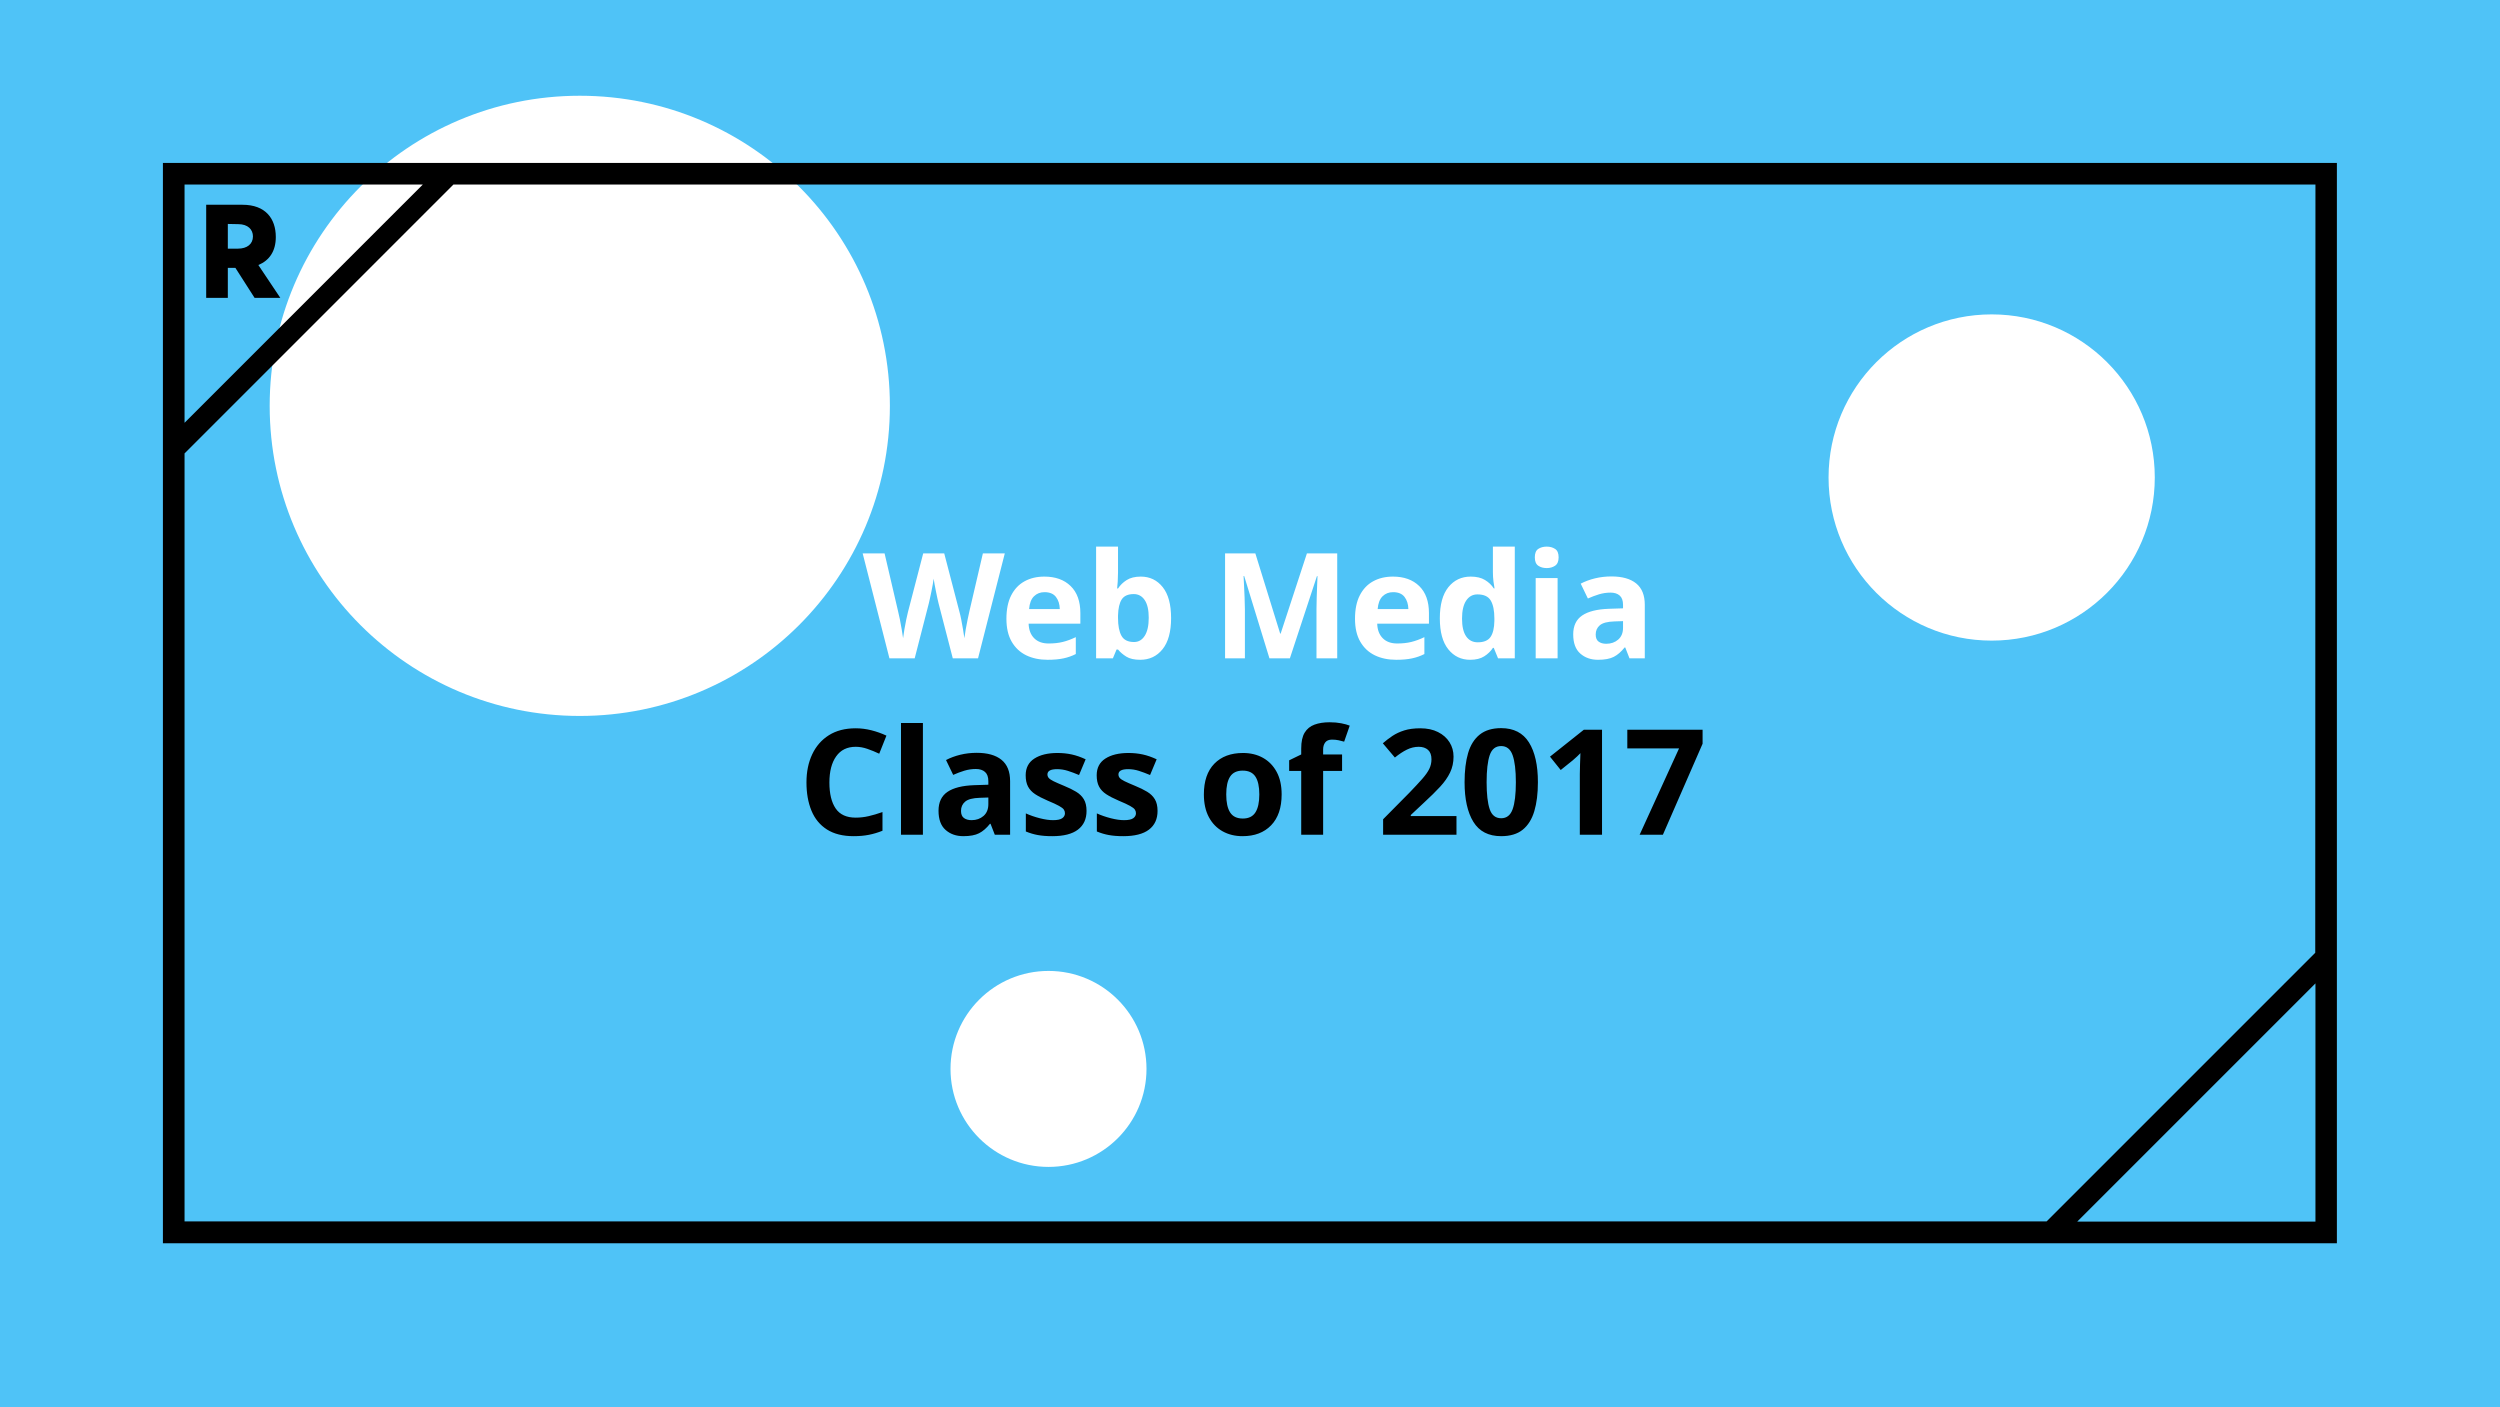
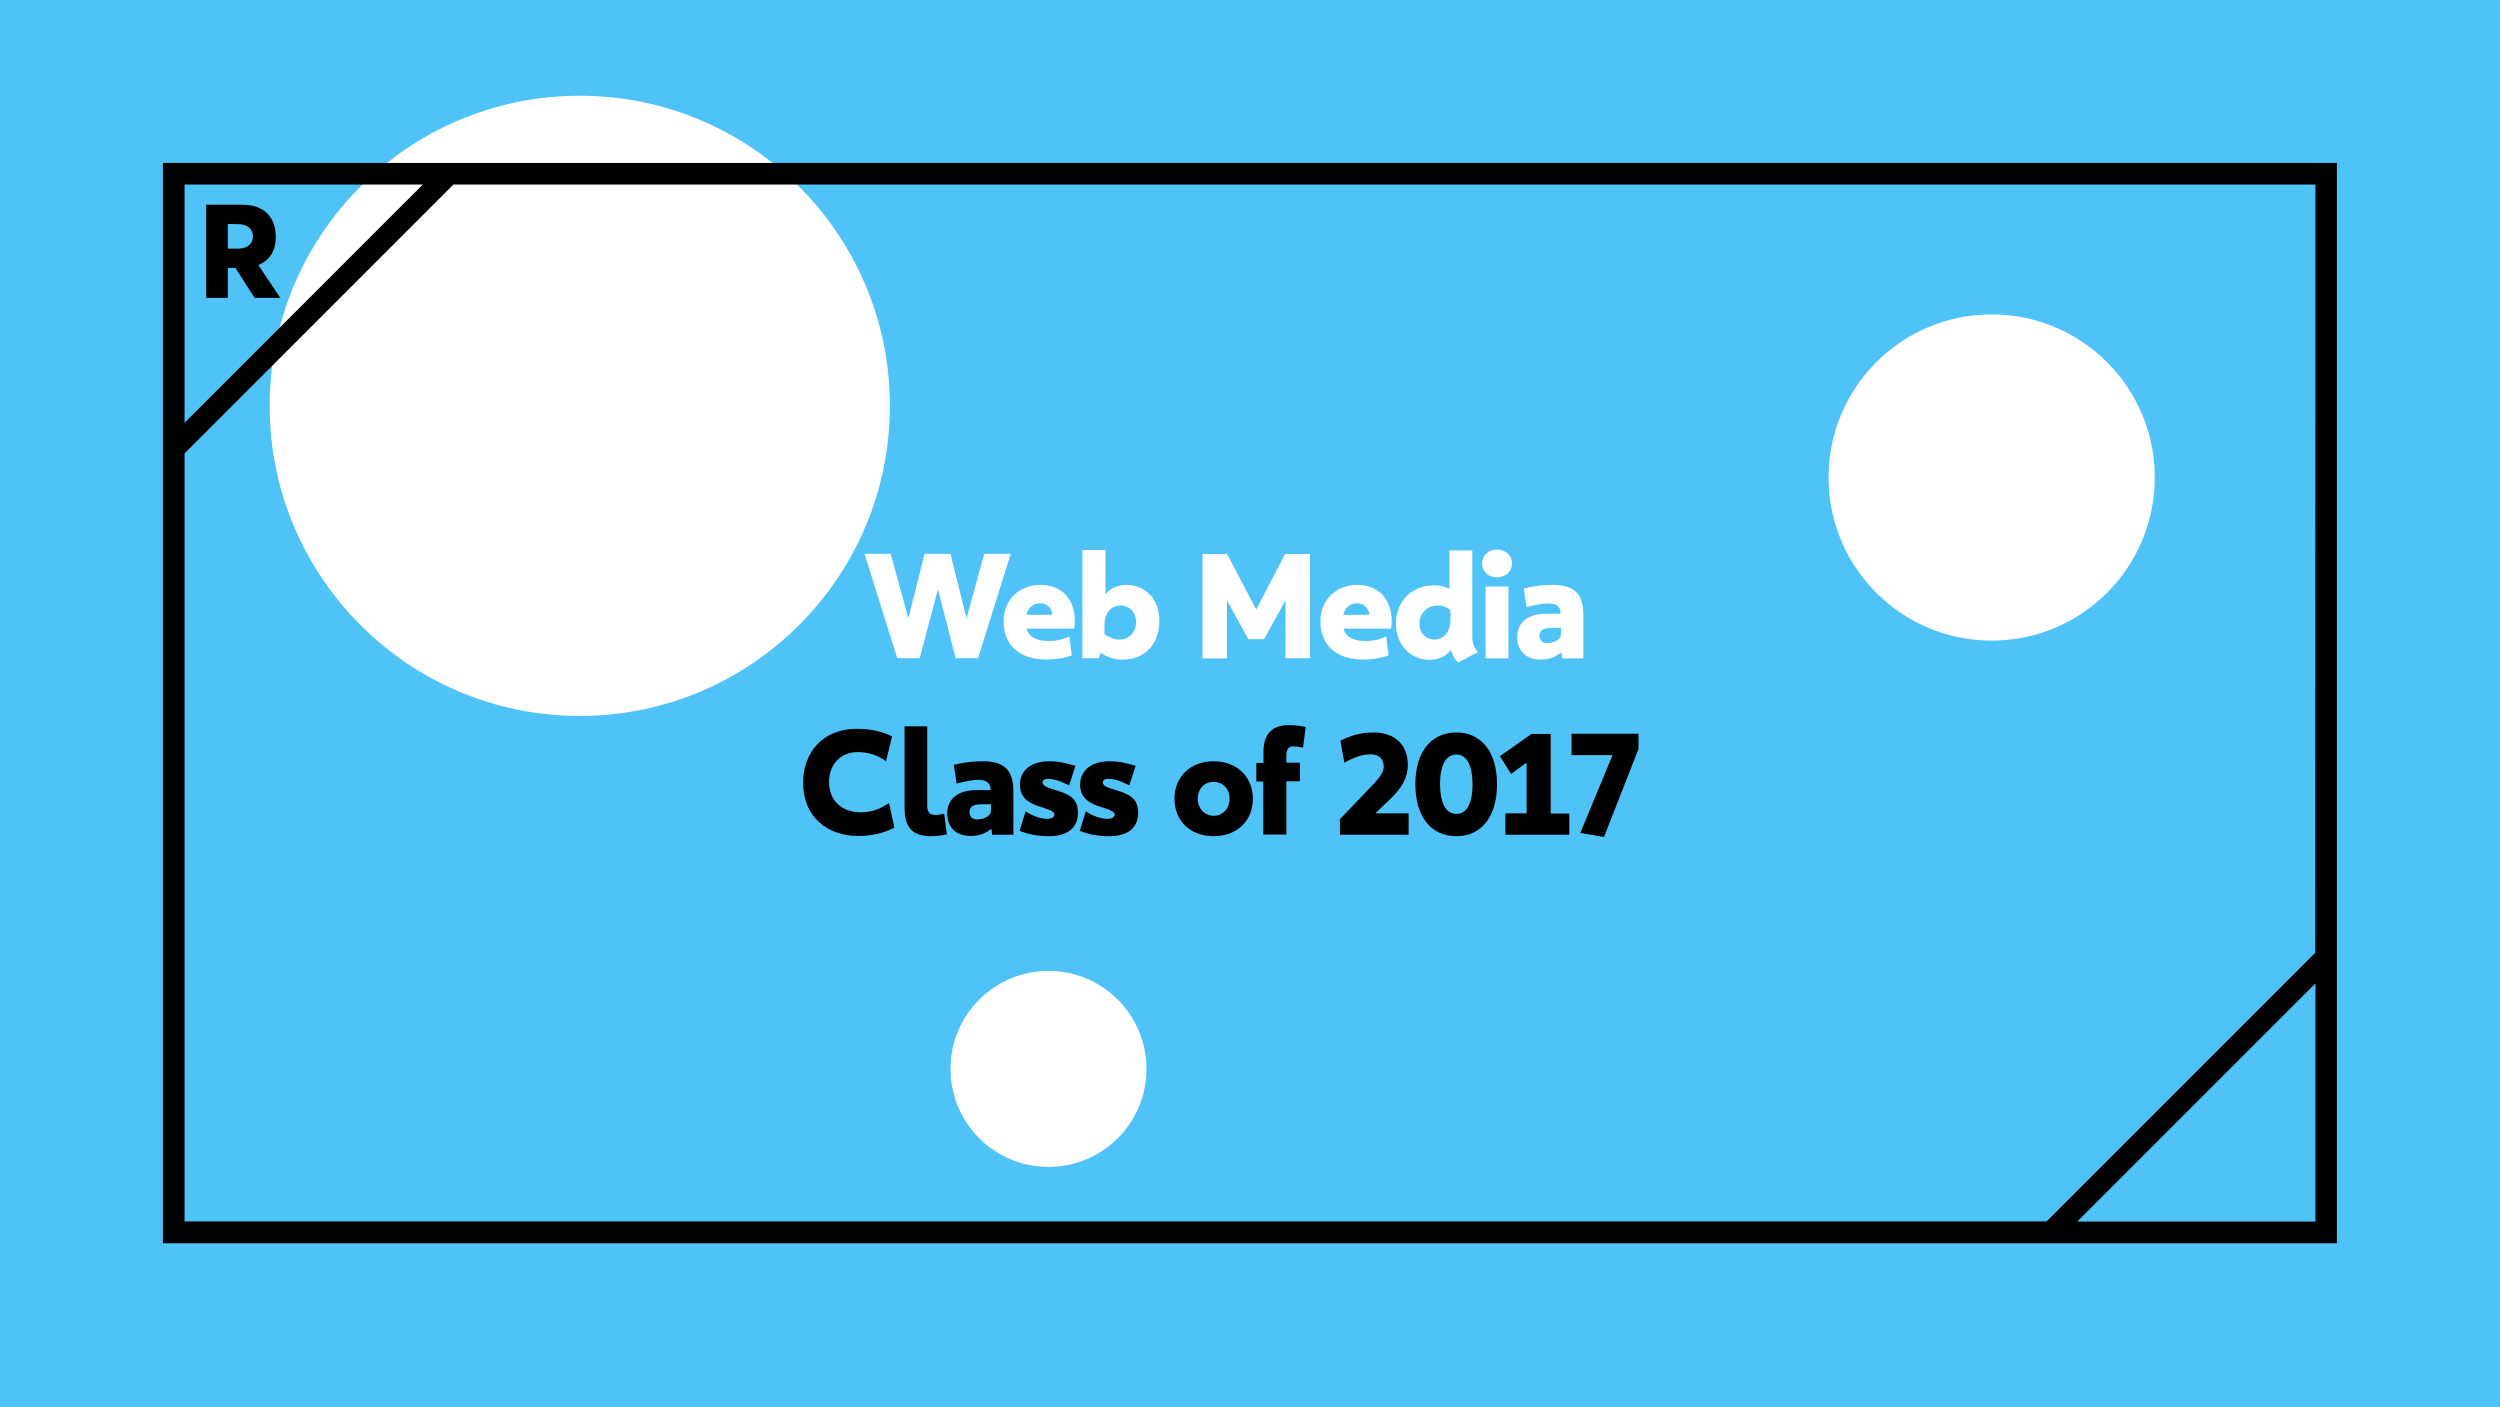
<svg xmlns="http://www.w3.org/2000/svg" xmlns:xlink="http://www.w3.org/1999/xlink" version="1.1" id="Layer_1" x="0px" y="0px" viewBox="0 0 1224.6 688.8" style="enable-background:new 0 0 1224.6 688.8;" xml:space="preserve">
  <style type="text/css">
- 	@font-face { font-family: "Ravensbourne Sans"; src: url(../fonts/RaveRegular.otf); font-weight: 400; }
- 	@font-face { font-family: "Ravensbourne Sans"; src: url(../fonts/RaveBold.otf); font-weight: 500; }
- 	@font-face { font-family: "Ravensbourne Sans"; src: url(../fonts/RaveExtraBold.otf); font-weight: 600; }
	.st0{fill:#4FC3F7;}
	.st1{fill:#FFFFFF;}
	.st2{clip-path:url(#SVGID_2_);}
	.st3{clip-path:url(#SVGID_4_);}
- 	.st4{font-family:'Ravensbourne Sans'; font-weight: 600;}
- 	.st5{font-size:82px;}
- 	.st6{fill:none;}
- 	.st7{font-family:'Ravensbourne Sans'; font-weight: 600;}
- 	.st8{font-size:72px;}
- 	.st9{letter-spacing:-1;}
+ 	.st4{enable-background:new    ;}
+ 	.st5{fill:none;}
</style>
  <rect x="-25.8" y="-29.3" class="st0" width="1484.6" height="759.9" />
  <circle class="st1" cx="975.6" cy="233.9" r="79.9" />
  <circle class="st1" cx="284" cy="198.8" r="151.9" />
  <g>
    <g>
      <defs>
        <rect id="SVGID_1_" width="1224.6" height="688.8" />
      </defs>
      <clipPath id="SVGID_2_">
        <use xlink:href="#SVGID_1_" style="overflow:visible;" />
      </clipPath>
      <path class="st2" d="M116.7,109.8c4.7,0,7.2,2.6,7.2,6c0,3.7-2.8,6-7.4,6h-4.9v-12.1L116.7,109.8L116.7,109.8z M118.8,100.3H101    v45.6h10.6v-14.7h3.7l9.4,14.7h12.6l-10.7-16v-0.1c5.3-2.2,8.5-6.7,8.5-13.7C135.1,107,130,100.3,118.8,100.3 M1134.1,466.7    l-131.6,131.6H90.4V222.1L222.1,90.4h912.1L1134.1,466.7L1134.1,466.7z M207.1,90.4L90.4,207.1V90.4h40.9H207.1z M1017.5,598.4    l116.7-116.7v116.7H1017.5z M1144.7,609v-10.6V463.6V90.4V79.8h-10.6h-909h-93.8H90.4H79.8v145.3v373.2V609h10.6h909h134.7H1144.7    z" />
    </g>
  </g>
  <g>
    <g>
      <defs>
        <polyline id="SVGID_3_" points="1224.6,688.8 1224.6,0 0,0 0,688.8    " />
      </defs>
      <clipPath id="SVGID_4_">
        <use xlink:href="#SVGID_3_" style="overflow:visible;" />
      </clipPath>
      <g class="st3">
-         <text transform="matrix(1 0 0 1 902.2881 306.819)" class="st4 st5"> </text>
+         <g class="st4">
+ 			</g>
      </g>
    </g>
  </g>
-   <rect x="249" y="269.5" class="st6" width="726.6" height="149.9" />
-   <text transform="matrix(1 0 0 1 422.5672 322.4723)" class="st1 st7 st8 st9">Web Media</text>
-   <text transform="matrix(1 0 0 1 390.8672 408.8723)" class="st7 st8 st9">Class of 2017</text>
+   <rect x="249" y="269.5" class="st5" width="726.6" height="149.9" />
+   <g class="st4">
+     <path class="st1" d="M495.1,271.3l-16,51.1h-11l-8.6-33.6h-0.1l-8.9,33.6h-11l-16-51.1h12.8l8.6,31.4h0.1l7.9-31.4h12.7l7.8,31.4   h0.1l8.6-31.4H495.1z" />
+     <path class="st1" d="M526.2,307.9h-23.3c1,4,4.5,6.1,11,6.1c2.7,0,5.9-0.4,9.9-2.2l1.2,9.2c-3.4,1.4-8.9,2.1-12.3,2.1   c-14.2,0-21.1-7.8-21.1-18.9c0-10.2,7.6-17.7,18-17.7c11,0,16.9,7.6,16.9,17.7C526.5,305.7,526.3,307.1,526.2,307.9z M502.8,301.2   l12.8-0.1c-0.6-3.7-3-5.6-6.1-5.6C506.2,295.5,503.5,297.6,502.8,301.2z" />
+     <path class="st1" d="M567.9,304c0,11.8-7.3,19.1-18.1,19.1c-4.5,0-7.8-1.4-10.7-3.4l-0.8,2.7h-8.1v-53h11.3V291h0.1   c2.5-3,6-4.5,10-4.5C561.1,286.5,567.9,293.4,567.9,304z M556.5,304.8c0-5.1-3.5-8.2-7.6-8.2c-4.5,0-7.9,3.5-7.9,9.8v4.2   c2.1,1.5,4.7,2.7,7.6,2.7C552.7,313.3,556.5,309.8,556.5,304.8z" />
+     <path class="st1" d="M641.7,271.3v51.1h-12v-28.2h-0.1l-10.4,18.9h-7.7l-10.4-18.8h-0.1v28.2h-12v-51.1h12.1l14.2,27.1h0.1   l14.1-27.1H641.7z" />
+     <path class="st1" d="M681.4,307.9h-23.3c1,4,4.5,6.1,11,6.1c2.7,0,5.9-0.4,9.9-2.2l1.2,9.2c-3.4,1.4-8.9,2.1-12.3,2.1   c-14.2,0-21.1-7.8-21.1-18.9c0-10.2,7.6-17.7,18-17.7c11,0,16.9,7.6,16.9,17.7C681.7,305.7,681.6,307.1,681.4,307.9z M658,301.2   l12.8-0.1c-0.6-3.7-3-5.6-6.1-5.6C661.4,295.5,658.7,297.6,658,301.2z" />
+     <path class="st1" d="M724,319.4l-9.6,5.1c-2.2-1.9-3.2-4.2-3.6-6.3c-2.4,3.3-5.9,5-10.7,5c-8.9,0-16.3-7.1-16.3-17.6   c0-11.7,8.4-18.9,18.6-18.9c2.6,0,5,0.5,7.6,1.7v-18.8h11.2v42.8C721.3,315.2,722.1,317.6,724,319.4z M710.5,303.5v-4.6   c-2.2-1.9-4.6-2.3-6.3-2.3c-4.8,0-8.9,3.5-8.9,8.9c0,5,3.6,7.8,7.3,7.8S710.5,310.5,710.5,303.5z" />
+     <path class="st1" d="M726,276c0-4,3.2-6.8,7.3-6.8c4,0,7.3,2.7,7.3,6.8s-3.2,6.8-7.3,6.8C729.3,282.8,726,280.1,726,276z    M727.7,287.3h11.2v35.2h-11.2V287.3z" />
+     <path class="st1" d="M775.6,301v21.5h-10.4l-0.4-2.9h-0.1c-2.2,1.8-5.4,3.5-9.9,3.5c-7.8,0-11.6-4.7-11.6-11   c0-7.2,5.2-11.5,14.5-11.5h6.8c-0.1-2.9-1.4-5-6.2-5c-2.8,0-6.6,0.8-10.5,1.8l-1.4-9.1c3.7-1,8.4-1.8,14.2-1.8   C769.5,286.5,775.6,289.5,775.6,301z M764.6,311.2v-3.7l-5.5,0.1c-3.1,0.1-5,1.2-5,3.8c0,2.2,1.4,3.6,3.7,3.6   C762.8,314.9,764.6,312.1,764.6,311.2z" />
+   </g>
+   <g class="st4">
+     <path d="M420.5,409.5c-15,0-27.1-9.1-27.1-26.1c0-14.6,9.4-26.4,26.3-26.4c5.2,0,11.4,0.8,17.3,3.7l-3,12.2   c-4.2-3.2-9.3-4.5-13.9-4.5c-7.8,0-14,5.5-14,14.8c0,8.2,5.5,14.7,15.6,14.7c5.7,0,9.5-1.8,13.8-4.5l2.6,12   C433,408.2,426.2,409.5,420.5,409.5z" />
+     <path d="M454.2,355.9v38.8c0,3.7,1.6,4.5,4.2,4.5c1,0,2-0.1,4.1-0.6l1.3,10.1c-1.4,0.4-4.6,0.9-7.8,0.9c-8.5,0-12.9-3.7-12.9-13.9   v-39.9H454.2z" />
+     <path d="M496.4,387.4v21.5h-10.4l-0.4-2.9h-0.1c-2.2,1.8-5.4,3.5-9.9,3.5c-7.8,0-11.6-4.7-11.6-11c0-7.2,5.2-11.5,14.5-11.5h6.8   c-0.1-2.9-1.4-5-6.2-5c-2.8,0-6.6,0.8-10.5,1.8l-1.4-9.1c3.7-1,8.4-1.8,14.2-1.8C490.3,372.9,496.4,375.9,496.4,387.4z    M485.4,397.6v-3.7l-5.5,0.1c-3.1,0.1-5,1.2-5,3.8c0,2.2,1.4,3.6,3.7,3.6C483.7,401.3,485.4,398.5,485.4,397.6z" />
+     <path d="M513.1,381.5c-0.6,0-2.4,0.2-2.4,1.8c0,1.3,1.3,2.2,5.3,3.4c8.3,2.4,12,4.5,12,11.5c0,7.2-5,11.4-14,11.4   c-5.9,0-10.1-0.9-14.6-2.6l3-9.6c3,2.1,7.2,3.7,10.4,3.7c2.5,0,3.7-0.8,3.7-2.2c0-1-1.1-1.9-6-3.4c-5.8-1.7-10.9-4.2-10.9-11.1   c0-7.4,6-11.5,14.3-11.5c4.2,0,7.1,0.6,12.9,2.2l-3.1,9.6C519.1,382.4,516,381.5,513.1,381.5z" />
+     <path d="M542.6,381.5c-0.6,0-2.4,0.2-2.4,1.8c0,1.3,1.3,2.2,5.3,3.4c8.3,2.4,12,4.5,12,11.5c0,7.2-5,11.4-14,11.4   c-5.9,0-10.1-0.9-14.6-2.6l3-9.6c3,2.1,7.2,3.7,10.4,3.7c2.5,0,3.7-0.8,3.7-2.2c0-1-1.1-1.9-6-3.4c-5.8-1.7-10.9-4.2-10.9-11.1   c0-7.4,6-11.5,14.3-11.5c4.2,0,7.1,0.6,12.9,2.2l-3.1,9.6C548.7,382.4,545.6,381.5,542.6,381.5z" />
+     <path d="M575.3,391.3c0-10.7,7.7-18.4,19.2-18.4c11.3,0,19.2,7.5,19.2,18.4c0,10.8-7.8,18.3-19.2,18.3   C583,409.6,575.3,402,575.3,391.3z M602.3,391.3c0-4.8-3.2-8.3-7.8-8.3c-4.7,0-7.8,3.5-7.8,8.3c0,4.5,3.2,8.3,7.8,8.3   C599,399.6,602.3,396,602.3,391.3z" />
+     <path d="M618.9,382.8h-3.5v-9.1h3.5v-5.5c0-8.8,4.5-13,12.2-13c4,0,7.1,0.6,8.5,0.9l-1.3,10.1c-2-0.3-3.1-0.6-4.8-0.6   c-1.9,0-3.4,0.9-3.4,4.5v3.5h6.7v9.1h-6.7v26.1h-11.3V382.8z" />
+     <path d="M690,398.4v10.5h-33.6l-0.1-7.6l14.4-15c4.8-5,7.1-7.7,7.1-10.8c0-3.5-2.1-6-6.3-6c-4,0-8,1.3-13,4.1l-1.9-10.8   c5-2.4,9.4-4,16.2-4c9.9,0,16.8,5.5,16.8,15.9c0,5.7-2.4,10.8-8.4,16.5l-7.5,7.2H690z" />
+     <path d="M693.3,384.1c0-15.3,7.3-25.3,20.1-25.3c12.2,0,19.9,9.5,19.9,25.3c0,15.5-7.3,25.5-19.9,25.5   C700.9,409.6,693.3,400,693.3,384.1z M721.3,384.1c0-8.7-2.6-14.5-7.9-14.5c-4.9,0-8,4.8-8,14.5c0,8.7,2.6,14.6,8,14.6   C718.2,398.7,721.3,394,721.3,384.1z" />
+     <path d="M768.7,398.4v10.5h-31.3v-10.5h10.4v-24.9l-7.6,5.6l-5.5-8.7l15.5-10.9h9.4v39H768.7z" />
+     <path d="M802.6,359.4v7.5L785.7,410l-11.6-2l15.8-38.1h-20.1v-10.5H802.6z" />
+   </g>
  <circle class="st1" cx="513.6" cy="523.6" r="48" />
</svg>
